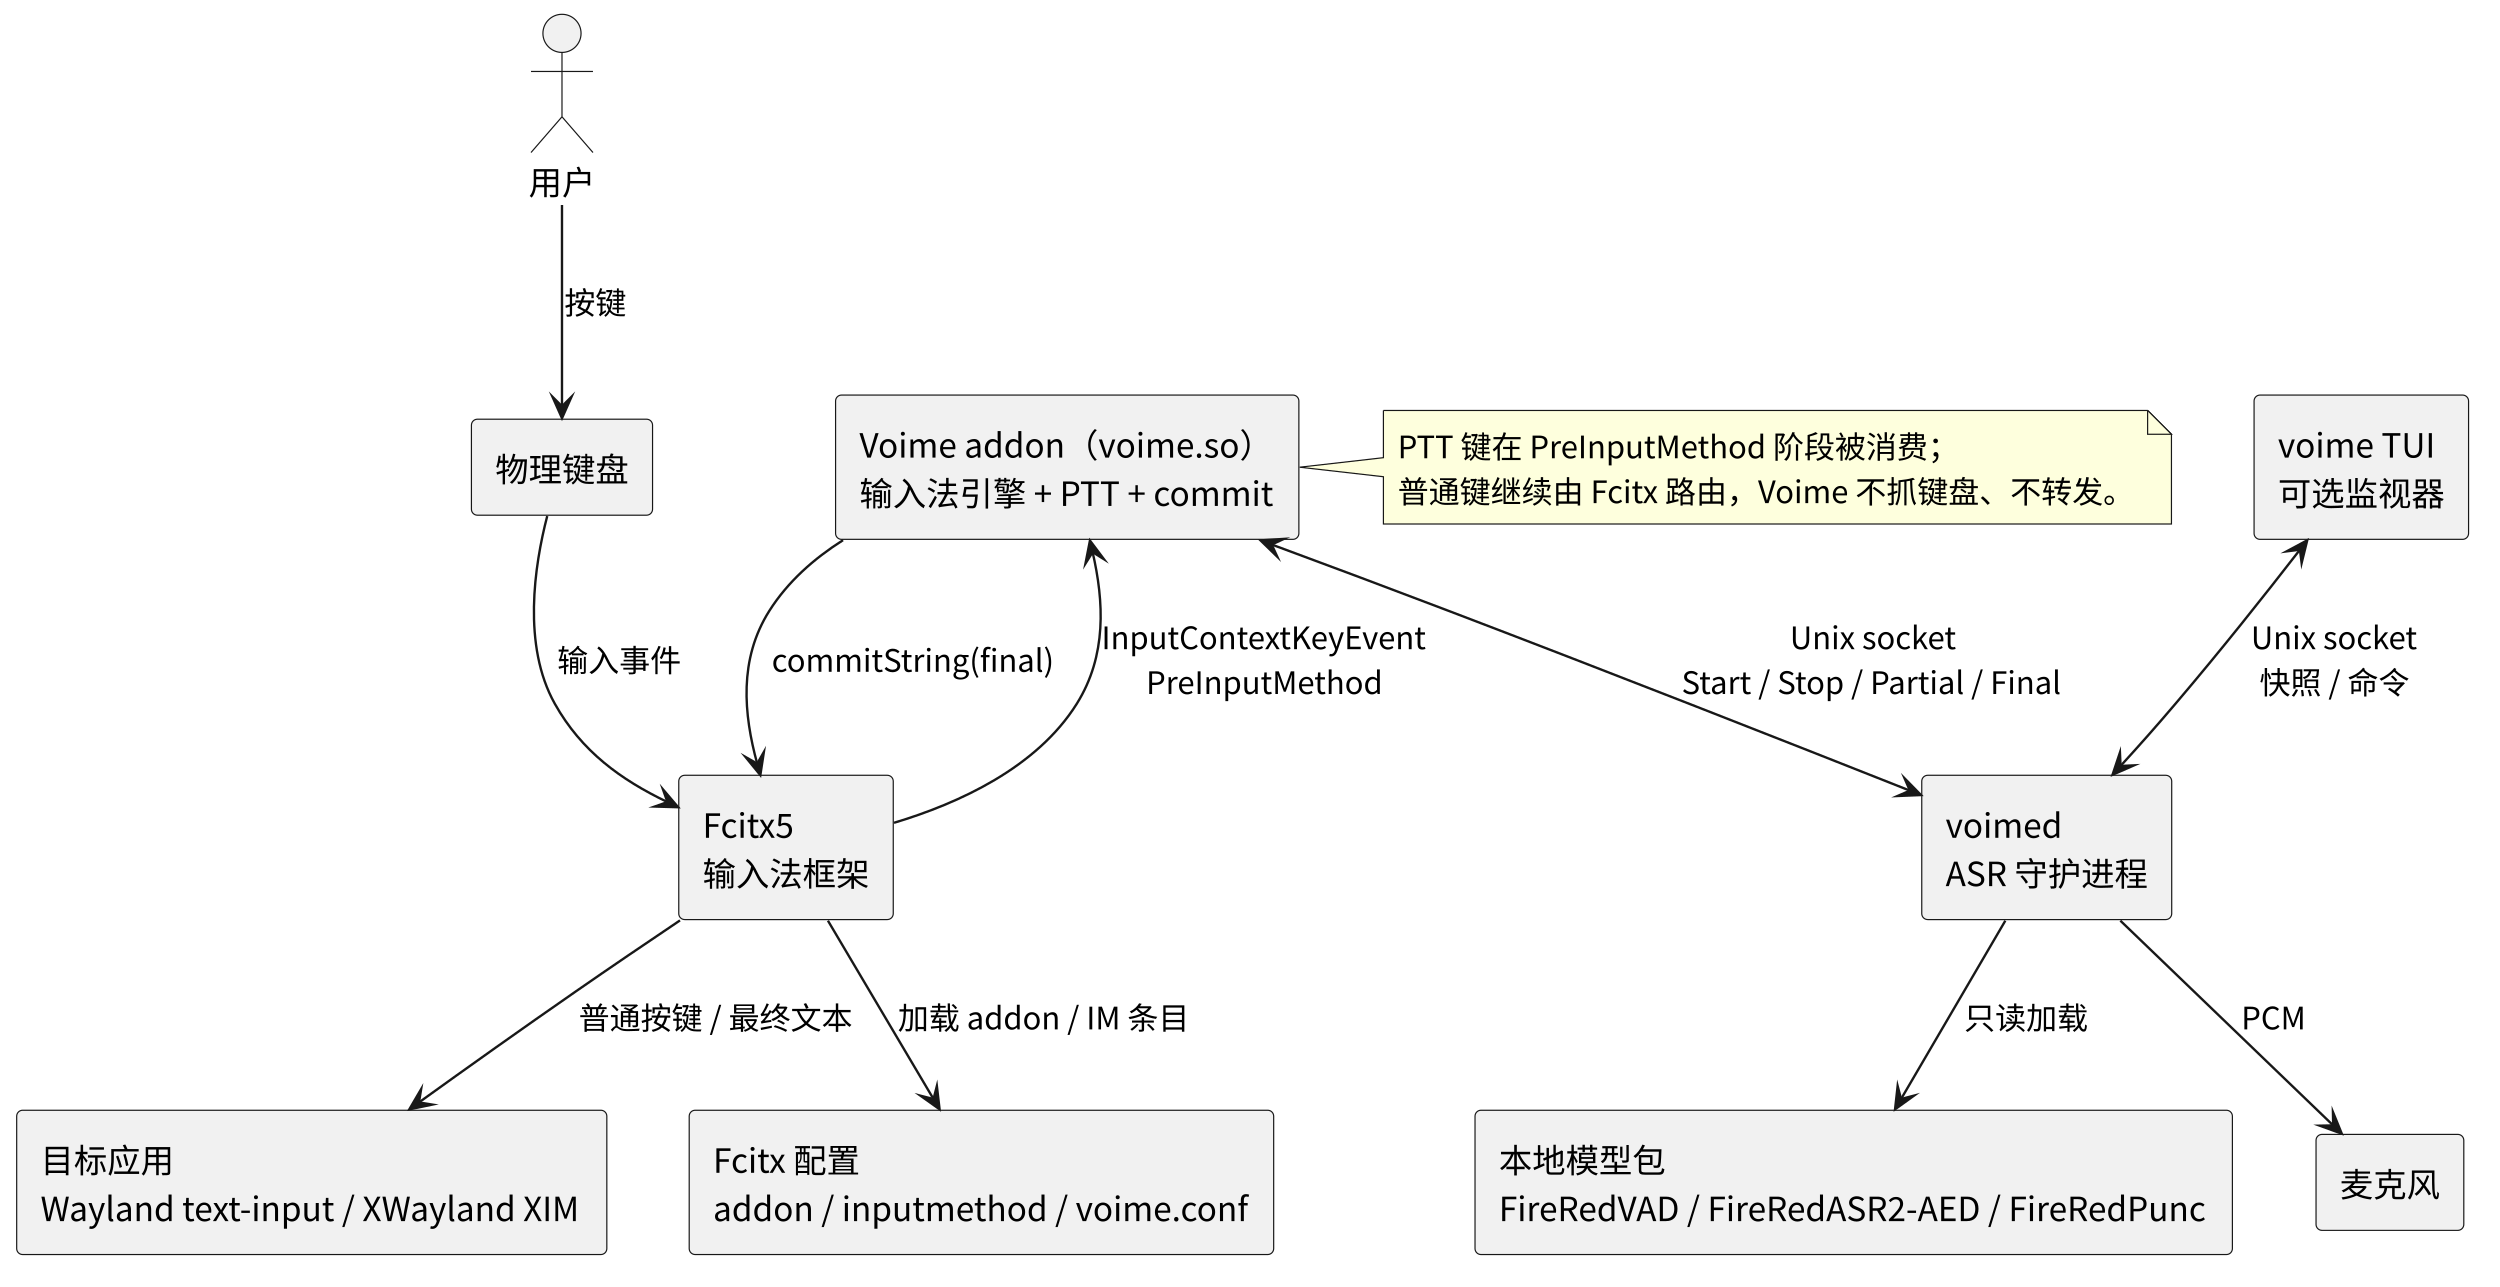
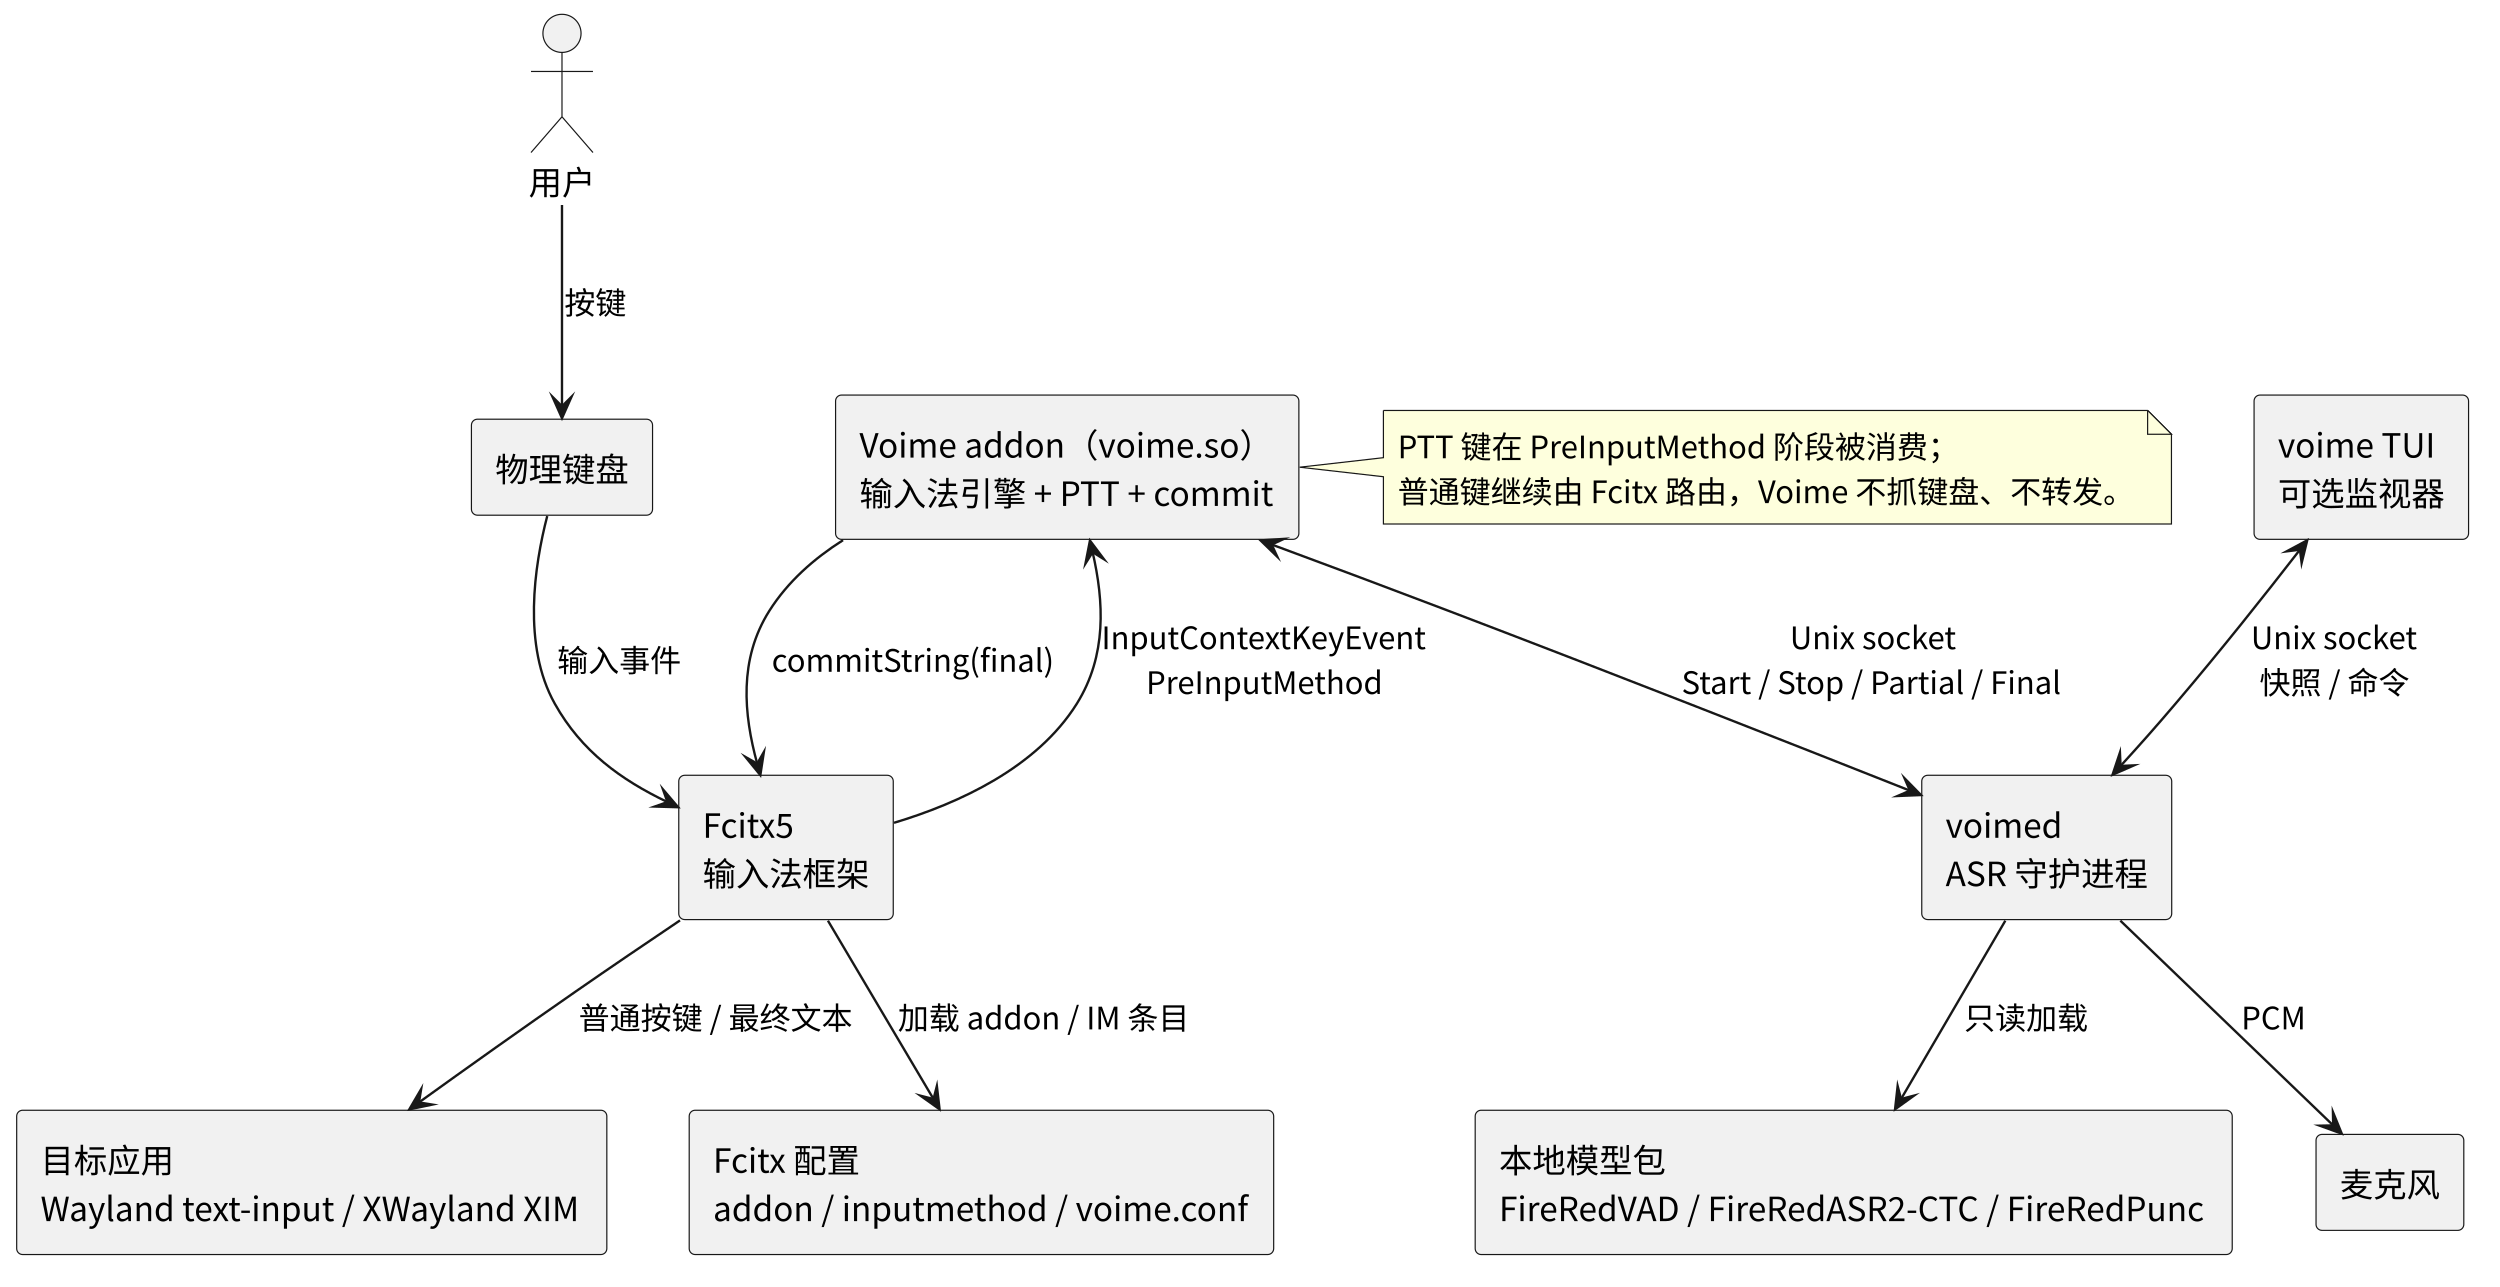
<svg xmlns="http://www.w3.org/2000/svg" version="1.1" data-diagram-type="DESCRIPTION" style="width:1049px;height:540px;background:#FFFFFF;" width="1049px" height="540px" viewBox="0 0 1049 540" zoomAndPan="magnify" preserveAspectRatio="none" contentStyleType="text/css">
  <defs />
  <g font-family="sans-serif" lengthAdjust="spacing">
    <g class="entity" data-qualified-name="User" id="ent0001" data-source-line="6">
      <ellipse cx="235.81" cy="14" rx="8" ry="8" fill="#F1F1F1" style="stroke:#181818;stroke-width:0.5;" />
      <path d="M235.81,22 L235.81,49 M222.81,30 L248.81,30 M235.81,49 L222.81,64 M235.81,49 L248.81,64" style="stroke:#181818;stroke-width:0.5;" fill="none" />
      <text x="221.81" y="81.74" fill="#000" font-size="14" textLength="28" font-family="'Noto Sans CJK SC'">用户</text>
    </g>
    <g class="entity" data-qualified-name="Keyboard" id="ent0002" data-source-line="7">
      <rect x="197.81" y="175.9" width="76" height="40.272" fill="#F1F1F1" style="stroke:#181818;stroke-width:0.5;" rx="2.5" ry="2.5" />
      <text x="207.81" y="202.14" fill="#000" font-size="14" textLength="56" font-family="'Noto Sans CJK SC'">物理键盘</text>
    </g>
    <g class="entity" data-qualified-name="Fcitx" id="ent0003" data-source-line="8">
      <rect x="284.81" y="325.31" width="90" height="60.544" fill="#F1F1F1" style="stroke:#181818;stroke-width:0.5;" rx="2.5" ry="2.5" />
      <text x="294.81" y="351.55" fill="#000" font-size="14" textLength="38.738" font-family="'Noto Sans CJK SC'">Fcitx5</text>
      <text x="294.81" y="371.822" fill="#000" font-size="14" textLength="70" font-family="'Noto Sans CJK SC'">输入法框架</text>
    </g>
    <g class="entity" data-qualified-name="Addon" id="ent0004" data-source-line="9">
      <rect x="350.61" y="165.77" width="194.397" height="60.544" fill="#F1F1F1" style="stroke:#181818;stroke-width:0.5;" rx="2.5" ry="2.5" />
      <text x="360.61" y="192.01" fill="#000" font-size="14" textLength="173.781" font-family="'Noto Sans CJK SC'">Voime addon（voime.so）</text>
      <text x="360.61" y="212.282" fill="#000" font-size="14" textLength="174.397" font-family="'Noto Sans CJK SC'">输入法引擎 + PTT + commit</text>
    </g>
    <g class="entity" data-qualified-name="Daemon" id="ent0005" data-source-line="10">
      <rect x="806.37" y="325.31" width="104.882" height="60.544" fill="#F1F1F1" style="stroke:#181818;stroke-width:0.5;" rx="2.5" ry="2.5" />
      <text x="816.37" y="351.55" fill="#000" font-size="14" textLength="49.028" font-family="'Noto Sans CJK SC'">voimed</text>
      <text x="816.37" y="371.822" fill="#000" font-size="14" textLength="84.882" font-family="'Noto Sans CJK SC'">ASR 守护进程</text>
    </g>
    <g class="entity" data-qualified-name="Tui" id="ent0006" data-source-line="11">
      <rect x="945.81" y="165.77" width="90" height="60.544" fill="#F1F1F1" style="stroke:#181818;stroke-width:0.5;" rx="2.5" ry="2.5" />
      <text x="955.81" y="192.01" fill="#000" font-size="14" textLength="66.066" font-family="'Noto Sans CJK SC'">voime TUI</text>
      <text x="955.81" y="212.282" fill="#000" font-size="14" textLength="70" font-family="'Noto Sans CJK SC'">可选监视器</text>
    </g>
    <g class="entity" data-qualified-name="App" id="ent0007" data-source-line="12">
      <rect x="7" y="465.86" width="247.625" height="60.544" fill="#F1F1F1" style="stroke:#181818;stroke-width:0.5;" rx="2.5" ry="2.5" />
      <text x="17" y="492.1" fill="#000" font-size="14" textLength="56" font-family="'Noto Sans CJK SC'">目标应用</text>
      <text x="17" y="512.372" fill="#000" font-size="14" textLength="227.625" font-family="'Noto Sans CJK SC'">Wayland text-input / XWayland XIM</text>
    </g>
    <g class="entity" data-qualified-name="Models" id="ent0008" data-source-line="13">
-       <rect x="618.92" y="465.86" width="317.793" height="60.544" fill="#F1F1F1" style="stroke:#181818;stroke-width:0.5;" rx="2.5" ry="2.5" />
-       <text x="628.92" y="492.1" fill="#000" font-size="14" textLength="70" font-family="'Noto Sans CJK SC'">本地模型包</text>
-       <text x="628.92" y="512.372" fill="#000" font-size="14" textLength="297.793" font-family="'Noto Sans CJK SC'">FireRedVAD / FireRedASR2-AED / FireRedPunc</text>
+       <rect x="618.99" y="465.86" width="317.653" height="60.544" fill="#F1F1F1" style="stroke:#181818;stroke-width:0.5;" rx="2.5" ry="2.5" />
+       <text x="628.99" y="492.1" fill="#000" font-size="14" textLength="70" font-family="'Noto Sans CJK SC'">本地模型包</text>
+       <text x="628.99" y="512.372" fill="#000" font-size="14" textLength="297.653" font-family="'Noto Sans CJK SC'">FireRedVAD / FireRedASR2-CTC / FireRedPunc</text>
    </g>
    <g class="entity" data-qualified-name="Mic" id="ent0009" data-source-line="14">
      <rect x="971.81" y="475.99" width="62" height="40.272" fill="#F1F1F1" style="stroke:#181818;stroke-width:0.5;" rx="2.5" ry="2.5" />
      <text x="981.81" y="502.23" fill="#000" font-size="14" textLength="42" font-family="'Noto Sans CJK SC'">麦克风</text>
    </g>
    <g class="entity" data-qualified-name="Config" id="ent0010" data-source-line="15">
      <rect x="289.19" y="465.86" width="245.245" height="60.544" fill="#F1F1F1" style="stroke:#181818;stroke-width:0.5;" rx="2.5" ry="2.5" />
      <text x="299.19" y="492.1" fill="#000" font-size="14" textLength="62.104" font-family="'Noto Sans CJK SC'">Fcitx 配置</text>
      <text x="299.19" y="512.372" fill="#000" font-size="14" textLength="225.245" font-family="'Noto Sans CJK SC'">addon / inputmethod / voime.conf</text>
    </g>
    <g class="entity" data-qualified-name="GMN21" id="ent0022" data-source-line="28">
      <path d="M580.48,172.22 L580.48,192.04 L545.3,196.04 L580.48,200.04 L580.48,219.868 A0,0 0 0 0 580.48,219.868 L911.14,219.868 A0,0 0 0 0 911.14,219.868 L911.14,182.22 L901.14,172.22 L580.48,172.22 A0,0 0 0 0 580.48,172.22" style="stroke:#181818;stroke-width:0.5;" fill="#FEFFDD" />
      <path d="M901.14,172.22 L901.14,182.22 L911.14,182.22 L901.14,172.22" style="stroke:#181818;stroke-width:0.5;" fill="#FEFFDD" />
      <text x="586.48" y="192.3" fill="#000" font-size="13" textLength="236.093" font-family="'Noto Sans CJK SC'">PTT 键在 PreInputMethod 阶段被消费；</text>
      <text x="586.48" y="211.124" fill="#000" font-size="13" textLength="309.66" font-family="'Noto Sans CJK SC'">普通键继续由 Fcitx 路由，Voime 不抓键盘、不转发。</text>
    </g>
    <g class="link" data-entity-1="ent0001" data-entity-2="ent0002" id="lnk11" data-source-line="17" data-link-type="dependency">
      <path d="M235.81,86.01 C235.81,114.87 235.81,147.8 235.81,170.48" style="stroke:#181818;stroke-width:1;" fill="none" id="User-to-Keyboard" />
      <polygon points="235.81,175.48,239.81,166.48,235.81,170.48,231.81,166.48,235.81,175.48" fill="#181818" style="stroke:#181818;stroke-width:1;stroke-linejoin:miter;stroke-miterlimit:10;" />
      <text x="236.81" y="131.85" fill="#000" font-size="13" textLength="26" font-family="'Noto Sans CJK SC'">按键</text>
    </g>
    <g class="link" data-entity-1="ent0002" data-entity-2="ent0003" id="lnk12" data-source-line="18" data-link-type="dependency">
      <path d="M229.62,216.53 C224.2,237.43 219.12,270.9 232.81,295.31 C244.01,315.28 260.472,327.158 280.052,336.548" style="stroke:#181818;stroke-width:1;" fill="none" id="Keyboard-to-Fcitx" />
      <polygon points="284.56,338.71,278.175,331.212,280.052,336.548,274.715,338.425,284.56,338.71" fill="#181818" style="stroke:#181818;stroke-width:1;stroke-linejoin:miter;stroke-miterlimit:10;" />
      <text x="233.81" y="281.89" fill="#000" font-size="13" textLength="52" font-family="'Noto Sans CJK SC'">输入事件</text>
    </g>
    <g class="link" data-entity-1="ent0003" data-entity-2="ent0004" id="lnk13" data-source-line="19" data-link-type="dependency">
      <path d="M375.12,345.25 C402.43,337.05 435.07,322.06 451.81,295.31 C464.5,275.05 463.23,252.433 458.46,231.683" style="stroke:#181818;stroke-width:1;" fill="none" id="Fcitx-to-Addon" />
      <polygon points="457.34,226.81,455.458,236.477,458.46,231.683,463.255,234.685,457.34,226.81" fill="#181818" style="stroke:#181818;stroke-width:1;stroke-linejoin:miter;stroke-miterlimit:10;" />
      <text x="462.18" y="272.39" fill="#000" font-size="13" textLength="137.007" font-family="'Noto Sans CJK SC'">InputContextKeyEvent</text>
      <text x="480.907" y="291.214" fill="#000" font-size="13" textLength="99.554" font-family="'Noto Sans CJK SC'">PreInputMethod</text>
    </g>
    <g class="link" data-entity-1="ent0004" data-entity-2="ent0003" id="lnk14" data-source-line="20" data-link-type="dependency">
      <path d="M353.74,226.65 C341.48,234.41 330.52,244.13 322.81,256.31 C309.92,276.69 312.031,299.617 317.721,320.427" style="stroke:#181818;stroke-width:1;" fill="none" id="Addon-to-Fcitx" />
      <polygon points="319.04,325.25,320.525,315.514,317.721,320.427,312.808,317.624,319.04,325.25" fill="#181818" style="stroke:#181818;stroke-width:1;stroke-linejoin:miter;stroke-miterlimit:10;" />
      <text x="323.81" y="281.89" fill="#000" font-size="13" textLength="119.119" font-family="'Noto Sans CJK SC'">commitString(final)</text>
    </g>
    <g class="link" data-entity-1="ent0003" data-entity-2="ent0007" id="lnk15" data-source-line="21" data-link-type="dependency">
      <path d="M285.33,386.2 C271.35,395.6 255.89,406.09 241.81,415.86 C218.46,432.05 196.669,447.561 175.799,462.571" style="stroke:#181818;stroke-width:1;" fill="none" id="Fcitx-to-App" />
      <polygon points="171.74,465.49,181.382,463.482,175.799,462.571,176.711,456.988,171.74,465.49" fill="#181818" style="stroke:#181818;stroke-width:1;stroke-linejoin:miter;stroke-miterlimit:10;" />
      <text x="242.81" y="431.94" fill="#000" font-size="13" textLength="114.92" font-family="'Noto Sans CJK SC'">普通按键 / 最终文本</text>
    </g>
    <g class="link" data-entity-1="ent0004" data-entity-2="ent0005" id="lnk16" data-source-line="22" data-link-type="dependency">
      <path d="M533.6,228.484 C558.91,237.844 582.21,246.56 607.81,256.31 C676.47,282.47 750.672,311.658 801.392,331.758" style="stroke:#181818;stroke-width:1;" fill="none" id="Addon-Daemon" />
      <polygon points="528.91,226.75,535.964,233.623,533.6,228.484,538.739,226.12,528.91,226.75" fill="#181818" style="stroke:#181818;stroke-width:1;stroke-linejoin:miter;stroke-miterlimit:10;" />
      <polygon points="806.04,333.6,799.147,326.566,801.392,331.758,796.199,334.003,806.04,333.6" fill="#181818" style="stroke:#181818;stroke-width:1;stroke-linejoin:miter;stroke-miterlimit:10;" />
      <text x="751.028" y="272.39" fill="#000" font-size="13" textLength="70.135" font-family="'Noto Sans CJK SC'">Unix socket</text>
      <text x="705.58" y="291.214" fill="#000" font-size="13" textLength="161.031" font-family="'Noto Sans CJK SC'">Start / Stop / Partial / Final</text>
    </g>
    <g class="link" data-entity-1="ent0005" data-entity-2="ent0009" id="lnk17" data-source-line="23" data-link-type="dependency">
      <path d="M889.7,386.31 C917.8,413.34 954.856,448.994 979.006,472.224" style="stroke:#181818;stroke-width:1;" fill="none" id="Daemon-to-Mic" />
      <polygon points="982.61,475.69,978.897,466.568,979.006,472.224,973.351,472.334,982.61,475.69" fill="#181818" style="stroke:#181818;stroke-width:1;stroke-linejoin:miter;stroke-miterlimit:10;" />
      <text x="940.43" y="431.94" fill="#000" font-size="13" textLength="27.079" font-family="'Noto Sans CJK SC'">PCM</text>
    </g>
    <g class="link" data-entity-1="ent0005" data-entity-2="ent0008" id="lnk18" data-source-line="24" data-link-type="dependency">
      <path d="M841.44,386.31 C827.77,409.68 811.343,437.773 797.683,461.143" style="stroke:#181818;stroke-width:1;" fill="none" id="Daemon-to-Models" />
      <polygon points="795.16,465.46,803.155,459.708,797.683,461.143,796.248,455.671,795.16,465.46" fill="#181818" style="stroke:#181818;stroke-width:1;stroke-linejoin:miter;stroke-miterlimit:10;" />
      <text x="824.16" y="431.94" fill="#000" font-size="13" textLength="52" font-family="'Noto Sans CJK SC'">只读加载</text>
    </g>
    <g class="link" data-entity-1="ent0006" data-entity-2="ent0005" id="lnk19" data-source-line="25" data-link-type="dependency">
      <path d="M965.055,230.65 C949.755,250.37 932.01,272.75 912.81,295.31 C904.42,305.17 898.373,311.999 889.783,321.399" style="stroke:#181818;stroke-width:1;" fill="none" id="Tui-Daemon" />
      <polygon points="968.12,226.7,959.443,231.359,965.055,230.65,965.763,236.263,968.12,226.7" fill="#181818" style="stroke:#181818;stroke-width:1;stroke-linejoin:miter;stroke-miterlimit:10;" />
      <polygon points="886.41,325.09,895.434,321.145,889.783,321.399,889.528,315.748,886.41,325.09" fill="#181818" style="stroke:#181818;stroke-width:1;stroke-linejoin:miter;stroke-miterlimit:10;" />
      <text x="944.47" y="272.39" fill="#000" font-size="13" textLength="70.135" font-family="'Noto Sans CJK SC'">Unix socket</text>
      <text x="948.077" y="291.214" fill="#000" font-size="13" textLength="62.92" font-family="'Noto Sans CJK SC'">快照 / 命令</text>
    </g>
    <g class="link" data-entity-1="ent0003" data-entity-2="ent0010" id="lnk20" data-source-line="26" data-link-type="dependency">
      <path d="M347.4,386.31 C361.24,409.68 377.874,437.787 391.704,461.157" style="stroke:#181818;stroke-width:1;" fill="none" id="Fcitx-to-Config" />
      <polygon points="394.25,465.46,393.109,455.677,391.704,461.157,386.224,459.752,394.25,465.46" fill="#181818" style="stroke:#181818;stroke-width:1;stroke-linejoin:miter;stroke-miterlimit:10;" />
      <text x="376.72" y="431.94" fill="#000" font-size="13" textLength="122.356" font-family="'Noto Sans CJK SC'">加载 addon / IM 条目</text>
    </g>
  </g>
</svg>
